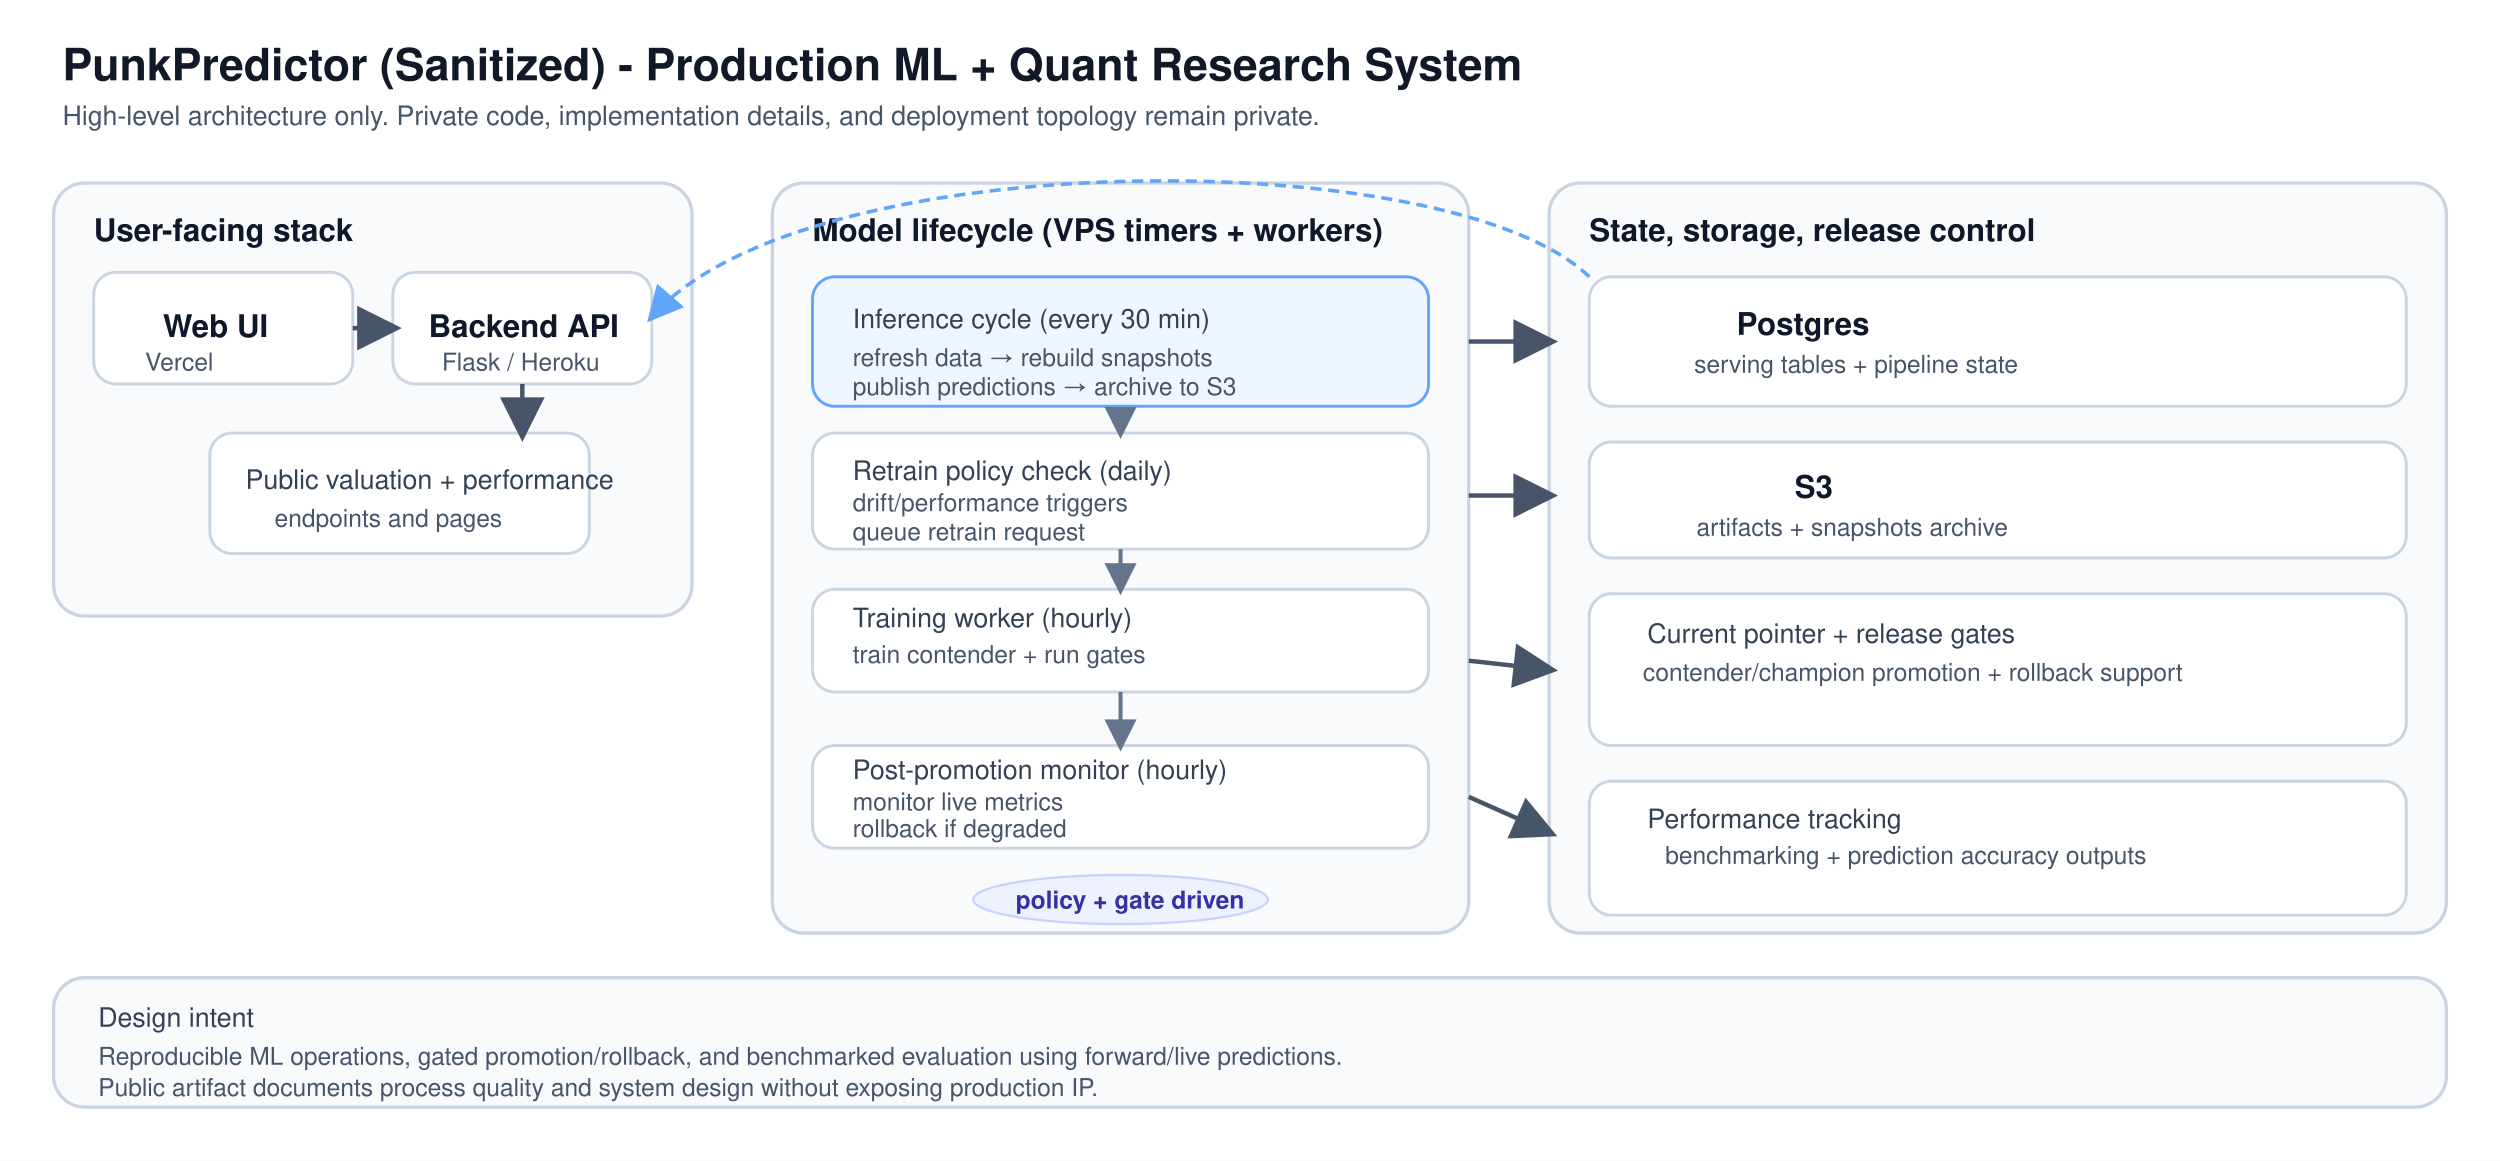
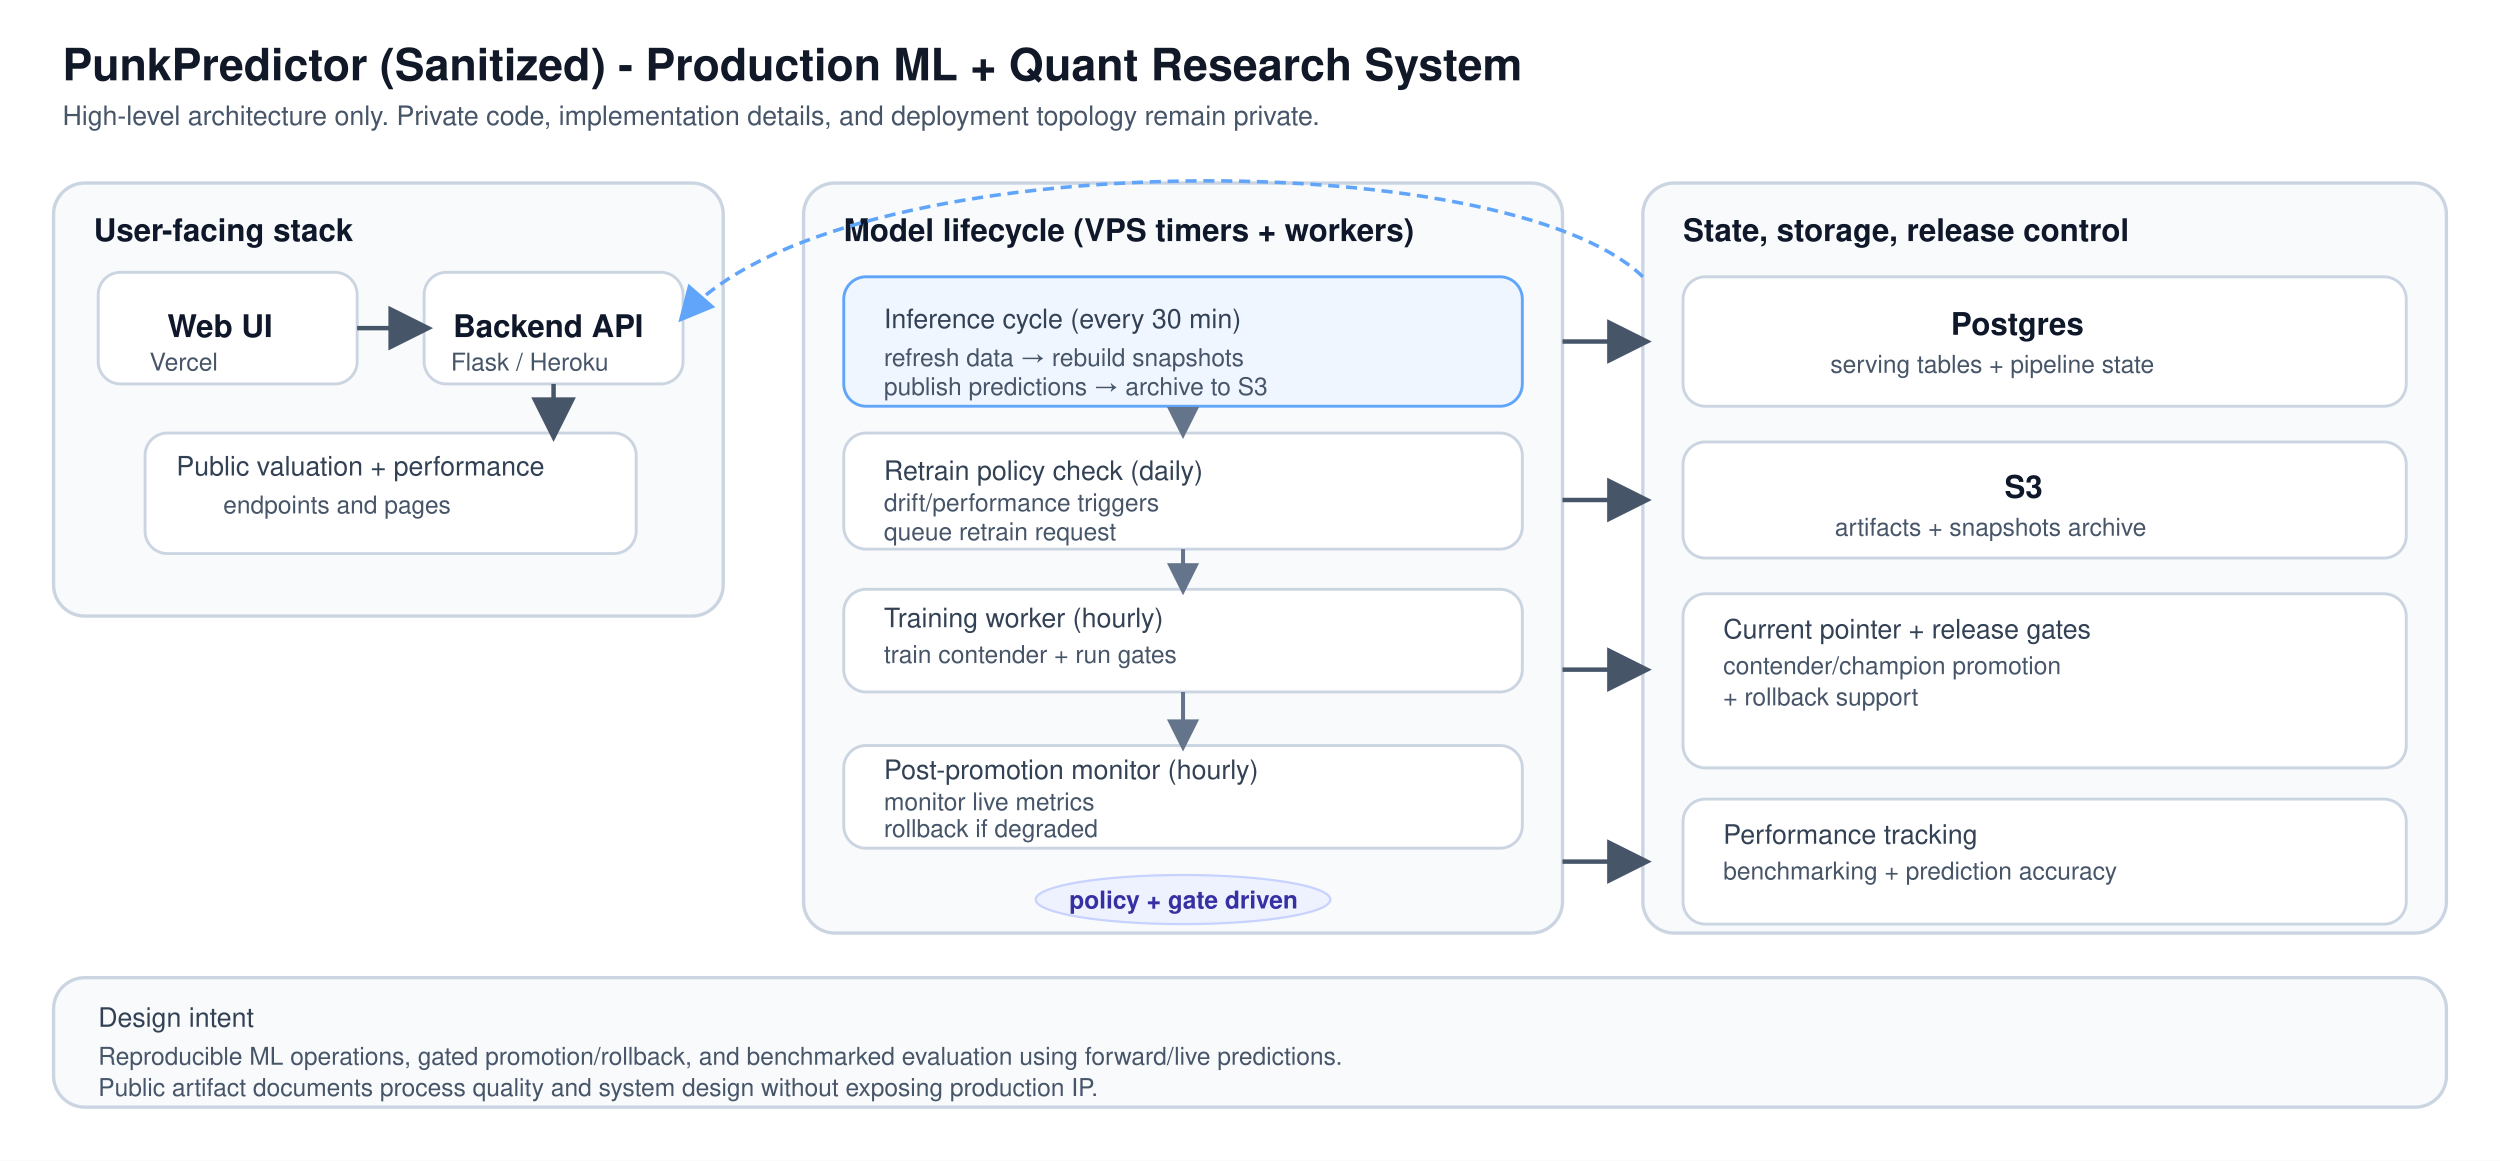
<svg xmlns="http://www.w3.org/2000/svg" width="1120" height="520" viewBox="0 0 1120 520" role="img" aria-label="Sanitized PunkPredictor architecture preview">
  <defs>
    <style>
      .bg { fill: #ffffff; }
      .title { font: 700 20px -apple-system, BlinkMacSystemFont, Segoe UI, Helvetica, Arial, sans-serif; fill: #111827; }
      .subtitle { font: 500 12px -apple-system, BlinkMacSystemFont, Segoe UI, Helvetica, Arial, sans-serif; fill: #475569; }
      .h { font: 700 14px -apple-system, BlinkMacSystemFont, Segoe UI, Helvetica, Arial, sans-serif; fill: #0f172a; }
      .t { font: 500 12px -apple-system, BlinkMacSystemFont, Segoe UI, Helvetica, Arial, sans-serif; fill: #334155; }
      .t2 { font: 500 11px -apple-system, BlinkMacSystemFont, Segoe UI, Helvetica, Arial, sans-serif; fill: #475569; }
      .group { fill: #f8fafc; stroke: #cbd5e1; stroke-width: 1.5; rx: 14; ry: 14; }
      .card { fill: #ffffff; stroke: #cbd5e1; stroke-width: 1.3; rx: 10; ry: 10; }
      .accent { fill: #eff6ff; stroke: #60a5fa; }
      .arrow { stroke: #475569; stroke-width: 2; fill: none; marker-end: url(#m); }
      .stepArrow { stroke: #64748b; stroke-width: 1.8; fill: none; marker-end: url(#m2); }
      .chip { fill: #eef2ff; stroke: #c7d2fe; stroke-width: 1; rx: 999; ry: 999; }
      .chipText { font: 600 11px -apple-system, BlinkMacSystemFont, Segoe UI, Helvetica, Arial, sans-serif; fill: #3730a3; }
      .readArrow { stroke: #60a5fa; stroke-width: 1.6; stroke-dasharray: 5,3; fill: none; marker-end: url(#mr); }
    </style>
    <marker id="m" markerWidth="10" markerHeight="10" refX="8" refY="5" orient="auto">
      <path d="M0,0 L10,5 L0,10 z" fill="#475569" />
    </marker>
    <marker id="m2" markerWidth="8" markerHeight="8" refX="6.5" refY="4" orient="auto">
      <path d="M0,0 L8,4 L0,8 z" fill="#64748b" />
    </marker>
    <marker id="mr" markerWidth="10" markerHeight="10" refX="8" refY="5" orient="auto">
      <path d="M0,0 L10,5 L0,10 z" fill="#60a5fa" />
    </marker>
  </defs>
  <rect class="bg" x="0" y="0" width="1120" height="520" />
  <text class="title" x="28" y="36">PunkPredictor (Sanitized) - Production ML + Quant Research System</text>
  <text class="subtitle" x="28" y="56">High-level architecture only. Private code, implementation details, and deployment topology remain private.</text>
-   <rect class="group" x="24" y="82" width="286" height="194" />
+   <rect class="group" x="24" y="82" width="300" height="194" />
  <text class="h" x="42" y="108">User-facing stack</text>
-   <rect class="card" x="42" y="122" width="116" height="50" />
-   <text class="h" x="73" y="151">Web UI</text>
-   <text class="t2" x="65" y="166">Vercel</text>
-   <rect class="card" x="176" y="122" width="116" height="50" />
-   <text class="h" x="192" y="151">Backend API</text>
-   <text class="t2" x="198" y="166">Flask / Heroku</text>
-   <path class="arrow" d="M158 147 L176 147" />
-   <rect class="card" x="94" y="194" width="170" height="54" />
-   <text class="t" x="110" y="219">Public valuation + performance</text>
-   <text class="t2" x="123" y="236">endpoints and pages</text>
-   <path class="arrow" d="M234 172 L234 194" />
-   <rect class="group" x="346" y="82" width="312" height="336" />
-   <text class="h" x="364" y="108">Model lifecycle (VPS timers + workers)</text>
-   <rect class="card accent" x="364" y="124" width="276" height="58" />
-   <text class="t" x="382" y="147">Inference cycle (every 30 min)</text>
-   <text class="t2" x="382" y="164">refresh data → rebuild snapshots</text>
-   <text class="t2" x="382" y="177">publish predictions → archive to S3</text>
-   <rect class="card" x="364" y="194" width="276" height="52" />
-   <text class="t" x="382" y="215">Retrain policy check (daily)</text>
-   <text class="t2" x="382" y="229">drift/performance triggers</text>
-   <text class="t2" x="382" y="242">queue retrain request</text>
-   <rect class="card" x="364" y="264" width="276" height="46" />
-   <text class="t" x="382" y="281">Training worker (hourly)</text>
-   <text class="t2" x="382" y="297">train contender + run gates</text>
-   <rect class="card" x="364" y="334" width="276" height="46" />
-   <text class="t" x="382" y="349">Post-promotion monitor (hourly)</text>
-   <text class="t2" x="382" y="363">monitor live metrics</text>
-   <text class="t2" x="382" y="375">rollback if degraded</text>
-   <path class="stepArrow" d="M502 188 L502 194" />
-   <path class="stepArrow" d="M502 246 L502 264" />
-   <path class="stepArrow" d="M502 310 L502 334" />
-   <rect class="chip" x="436" y="392" width="132" height="22" />
-   <text class="chipText" x="455" y="407">policy + gate driven</text>
-   <rect class="group" x="694" y="82" width="402" height="336" />
-   <text class="h" x="712" y="108">State, storage, release control</text>
-   <rect class="card" x="712" y="124" width="366" height="58" />
-   <text class="h" x="778" y="150">Postgres</text>
-   <text class="t2" x="759" y="167">serving tables + pipeline state</text>
-   <rect class="card" x="712" y="198" width="366" height="52" />
-   <text class="h" x="804" y="223">S3</text>
-   <text class="t2" x="760" y="240">artifacts + snapshots archive</text>
-   <rect class="card" x="712" y="266" width="366" height="68" />
-   <text class="t" x="738" y="288">Current pointer + release gates</text>
-   <text class="t2" x="736" y="305">contender/champion promotion + rollback support</text>
-   <rect class="card" x="712" y="350" width="366" height="60" />
-   <text class="t" x="738" y="371">Performance tracking</text>
-   <text class="t2" x="746" y="387">benchmarking + prediction accuracy outputs</text>
-   <path class="arrow" d="M658 153 L694 153" />
-   <path class="arrow" d="M658 222 L694 222" />
-   <path class="arrow" d="M658 296 L694 300" />
-   <path class="arrow" d="M658 357 L694 373" />
-   <path class="readArrow" d="M712 124 C650 64 360 64 292 142" />
+   <rect class="card" x="44" y="122" width="116" height="50" />
+   <text class="h" x="75" y="151">Web UI</text>
+   <text class="t2" x="67" y="166">Vercel</text>
+   <rect class="card" x="190" y="122" width="116" height="50" />
+   <text class="h" x="203" y="151">Backend API</text>
+   <text class="t2" x="202" y="166">Flask / Heroku</text>
+   <path class="arrow" d="M160 147 L190 147" />
+   <rect class="card" x="65" y="194" width="220" height="54" />
+   <text class="t" x="79" y="213">Public valuation + performance</text>
+   <text class="t2" x="100" y="230">endpoints and pages</text>
+   <path class="arrow" d="M248 172 L248 194" />
+   <rect class="group" x="360" y="82" width="340" height="336" />
+   <text class="h" x="378" y="108">Model lifecycle (VPS timers + workers)</text>
+   <rect class="card accent" x="378" y="124" width="304" height="58" />
+   <text class="t" x="396" y="147">Inference cycle (every 30 min)</text>
+   <text class="t2" x="396" y="164">refresh data → rebuild snapshots</text>
+   <text class="t2" x="396" y="177">publish predictions → archive to S3</text>
+   <rect class="card" x="378" y="194" width="304" height="52" />
+   <text class="t" x="396" y="215">Retrain policy check (daily)</text>
+   <text class="t2" x="396" y="229">drift/performance triggers</text>
+   <text class="t2" x="396" y="242">queue retrain request</text>
+   <rect class="card" x="378" y="264" width="304" height="46" />
+   <text class="t" x="396" y="281">Training worker (hourly)</text>
+   <text class="t2" x="396" y="297">train contender + run gates</text>
+   <rect class="card" x="378" y="334" width="304" height="46" />
+   <text class="t" x="396" y="349">Post-promotion monitor (hourly)</text>
+   <text class="t2" x="396" y="363">monitor live metrics</text>
+   <text class="t2" x="396" y="375">rollback if degraded</text>
+   <path class="stepArrow" d="M530 188 L530 194" />
+   <path class="stepArrow" d="M530 246 L530 264" />
+   <path class="stepArrow" d="M530 310 L530 334" />
+   <rect class="chip" x="464" y="392" width="132" height="22" />
+   <text class="chipText" x="479" y="407">policy + gate driven</text>
+   <rect class="group" x="736" y="82" width="360" height="336" />
+   <text class="h" x="754" y="108">State, storage, release control</text>
+   <rect class="card" x="754" y="124" width="324" height="58" />
+   <text class="h" x="874" y="150">Postgres</text>
+   <text class="t2" x="820" y="167">serving tables + pipeline state</text>
+   <rect class="card" x="754" y="198" width="324" height="52" />
+   <text class="h" x="898" y="223">S3</text>
+   <text class="t2" x="822" y="240">artifacts + snapshots archive</text>
+   <rect class="card" x="754" y="266" width="324" height="78" />
+   <text class="t" x="772" y="286">Current pointer + release gates</text>
+   <text class="t2" x="772" y="302">contender/champion promotion</text>
+   <text class="t2" x="772" y="316">+ rollback support</text>
+   <rect class="card" x="754" y="358" width="324" height="56" />
+   <text class="t" x="772" y="378">Performance tracking</text>
+   <text class="t2" x="772" y="394">benchmarking + prediction accuracy</text>
+   <path class="arrow" d="M700 153 L736 153" />
+   <path class="arrow" d="M700 224 L736 224" />
+   <path class="arrow" d="M700 300 L736 300" />
+   <path class="arrow" d="M700 386 L736 386" />
+   <path class="readArrow" d="M736 124 C674 64 374 64 306 142" />
  <rect class="group" x="24" y="438" width="1072" height="58" />
  <text class="t" x="44" y="460">Design intent</text>
  <text class="t2" x="44" y="477">Reproducible ML operations, gated promotion/rollback, and benchmarked evaluation using forward/live predictions.</text>
  <text class="t2" x="44" y="491">Public artifact documents process quality and system design without exposing production IP.</text>
</svg>
